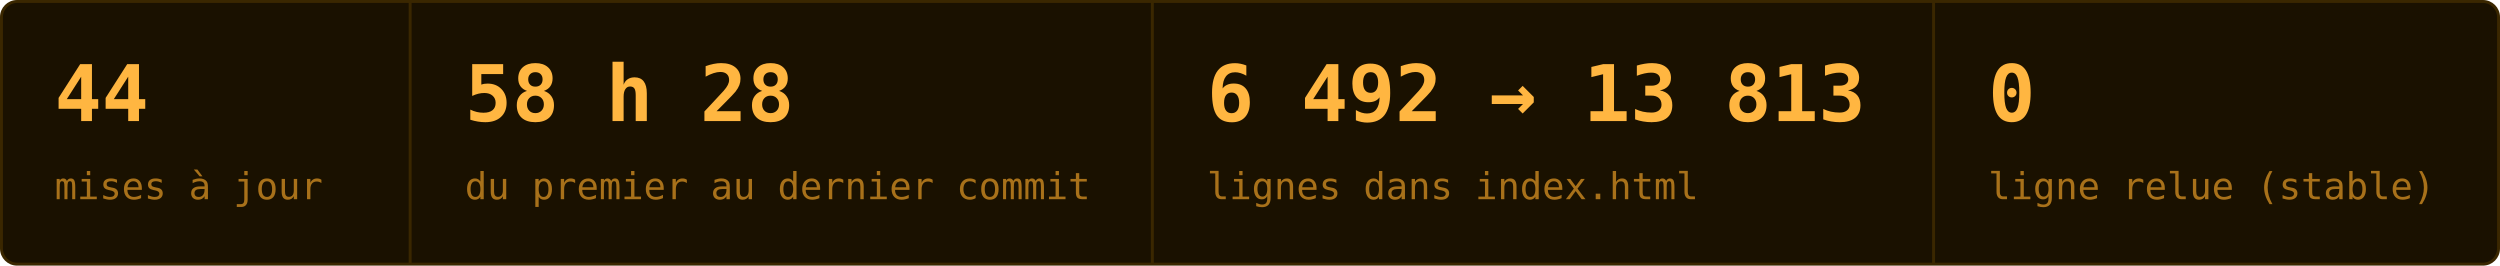
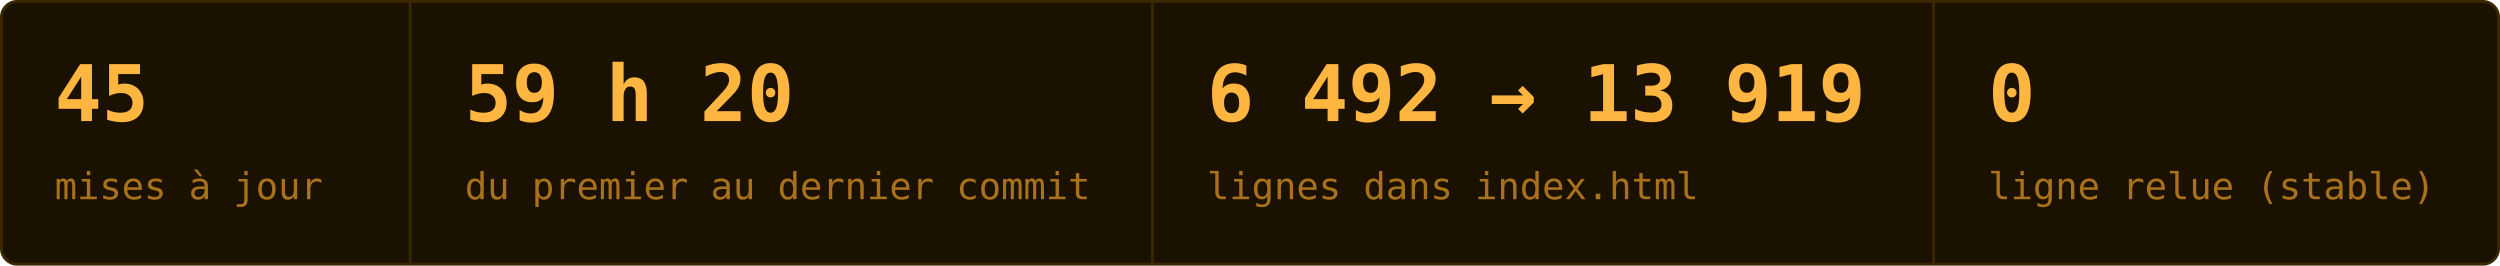
- <svg xmlns="http://www.w3.org/2000/svg" width="1280" height="136" viewBox="0 0 1280 136" role="img" aria-label="En chiffres : 44 mises à jour, 58 h 28 du premier au dernier commit, 6 492 → 13 813 lignes dans index.html, 0 ligne relue (stable)">
+ <svg xmlns="http://www.w3.org/2000/svg" width="1280" height="136" viewBox="0 0 1280 136" role="img" aria-label="En chiffres : 45 mises à jour, 59 h 20 du premier au dernier commit, 6 492 → 13 919 lignes dans index.html, 0 ligne relue (stable)">
  <rect x=".75" y=".75" width="1278.5" height="134.5" rx="8" fill="#1a1100" stroke="#3a2700" stroke-width="1.5" />
-   <text x="28.0" y="62" font-family="'JetBrains Mono', 'Cascadia Mono', Consolas, Menlo, 'DejaVu Sans Mono', monospace" font-size="40" font-weight="700" fill="#ffb641">44</text>
+   <text x="28.0" y="62" font-family="'JetBrains Mono', 'Cascadia Mono', Consolas, Menlo, 'DejaVu Sans Mono', monospace" font-size="40" font-weight="700" fill="#ffb641">45</text>
  <text x="28.0" y="102" font-family="'JetBrains Mono', 'Cascadia Mono', Consolas, Menlo, 'DejaVu Sans Mono', monospace" font-size="19" fill="#a8711a">mises à jour</text>
  <line x1="210.0" y1="1" x2="210.0" y2="135" stroke="#3a2700" stroke-width="1.5" />
-   <text x="238.0" y="62" font-family="'JetBrains Mono', 'Cascadia Mono', Consolas, Menlo, 'DejaVu Sans Mono', monospace" font-size="40" font-weight="700" fill="#ffb641">58 h 28</text>
+   <text x="238.0" y="62" font-family="'JetBrains Mono', 'Cascadia Mono', Consolas, Menlo, 'DejaVu Sans Mono', monospace" font-size="40" font-weight="700" fill="#ffb641">59 h 20</text>
  <text x="238.0" y="102" font-family="'JetBrains Mono', 'Cascadia Mono', Consolas, Menlo, 'DejaVu Sans Mono', monospace" font-size="19" fill="#a8711a">du premier au dernier commit</text>
  <line x1="590.0" y1="1" x2="590.0" y2="135" stroke="#3a2700" stroke-width="1.5" />
-   <text x="618.0" y="62" font-family="'JetBrains Mono', 'Cascadia Mono', Consolas, Menlo, 'DejaVu Sans Mono', monospace" font-size="40" font-weight="700" fill="#ffb641">6 492 → 13 813</text>
+   <text x="618.0" y="62" font-family="'JetBrains Mono', 'Cascadia Mono', Consolas, Menlo, 'DejaVu Sans Mono', monospace" font-size="40" font-weight="700" fill="#ffb641">6 492 → 13 919</text>
  <text x="618.0" y="102" font-family="'JetBrains Mono', 'Cascadia Mono', Consolas, Menlo, 'DejaVu Sans Mono', monospace" font-size="19" fill="#a8711a">lignes dans index.html</text>
  <line x1="990.0" y1="1" x2="990.0" y2="135" stroke="#3a2700" stroke-width="1.5" />
  <text x="1018.0" y="62" font-family="'JetBrains Mono', 'Cascadia Mono', Consolas, Menlo, 'DejaVu Sans Mono', monospace" font-size="40" font-weight="700" fill="#ffb641">0</text>
  <text x="1018.0" y="102" font-family="'JetBrains Mono', 'Cascadia Mono', Consolas, Menlo, 'DejaVu Sans Mono', monospace" font-size="19" fill="#a8711a">ligne relue (stable)</text>
</svg>
